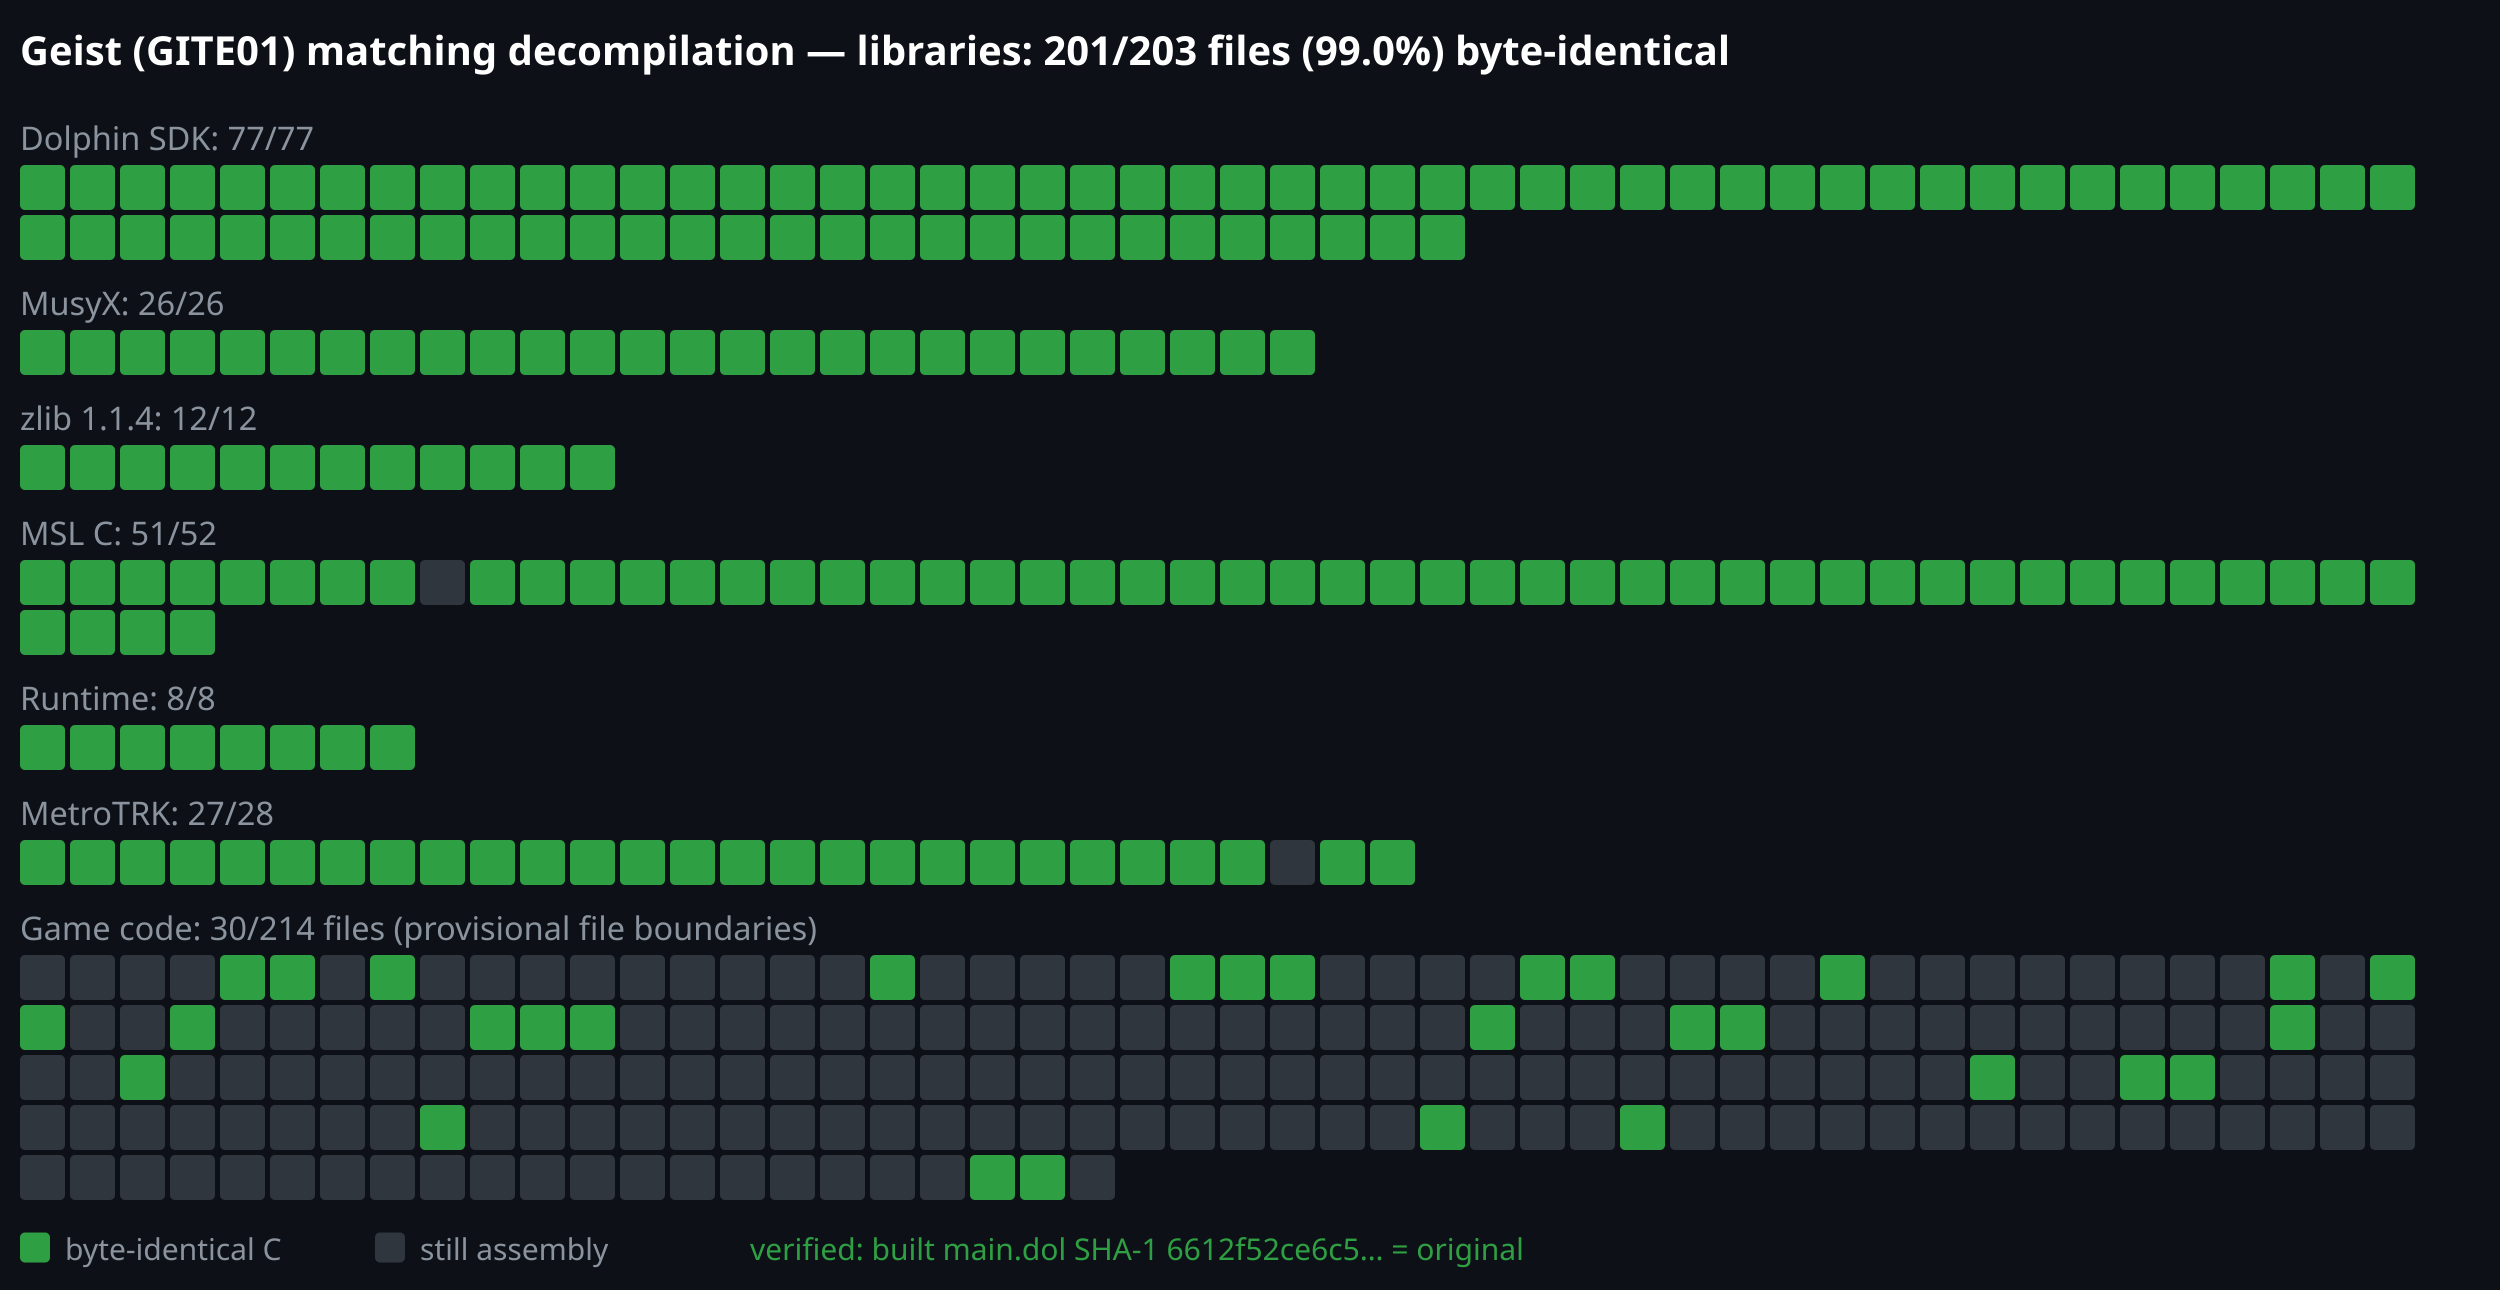
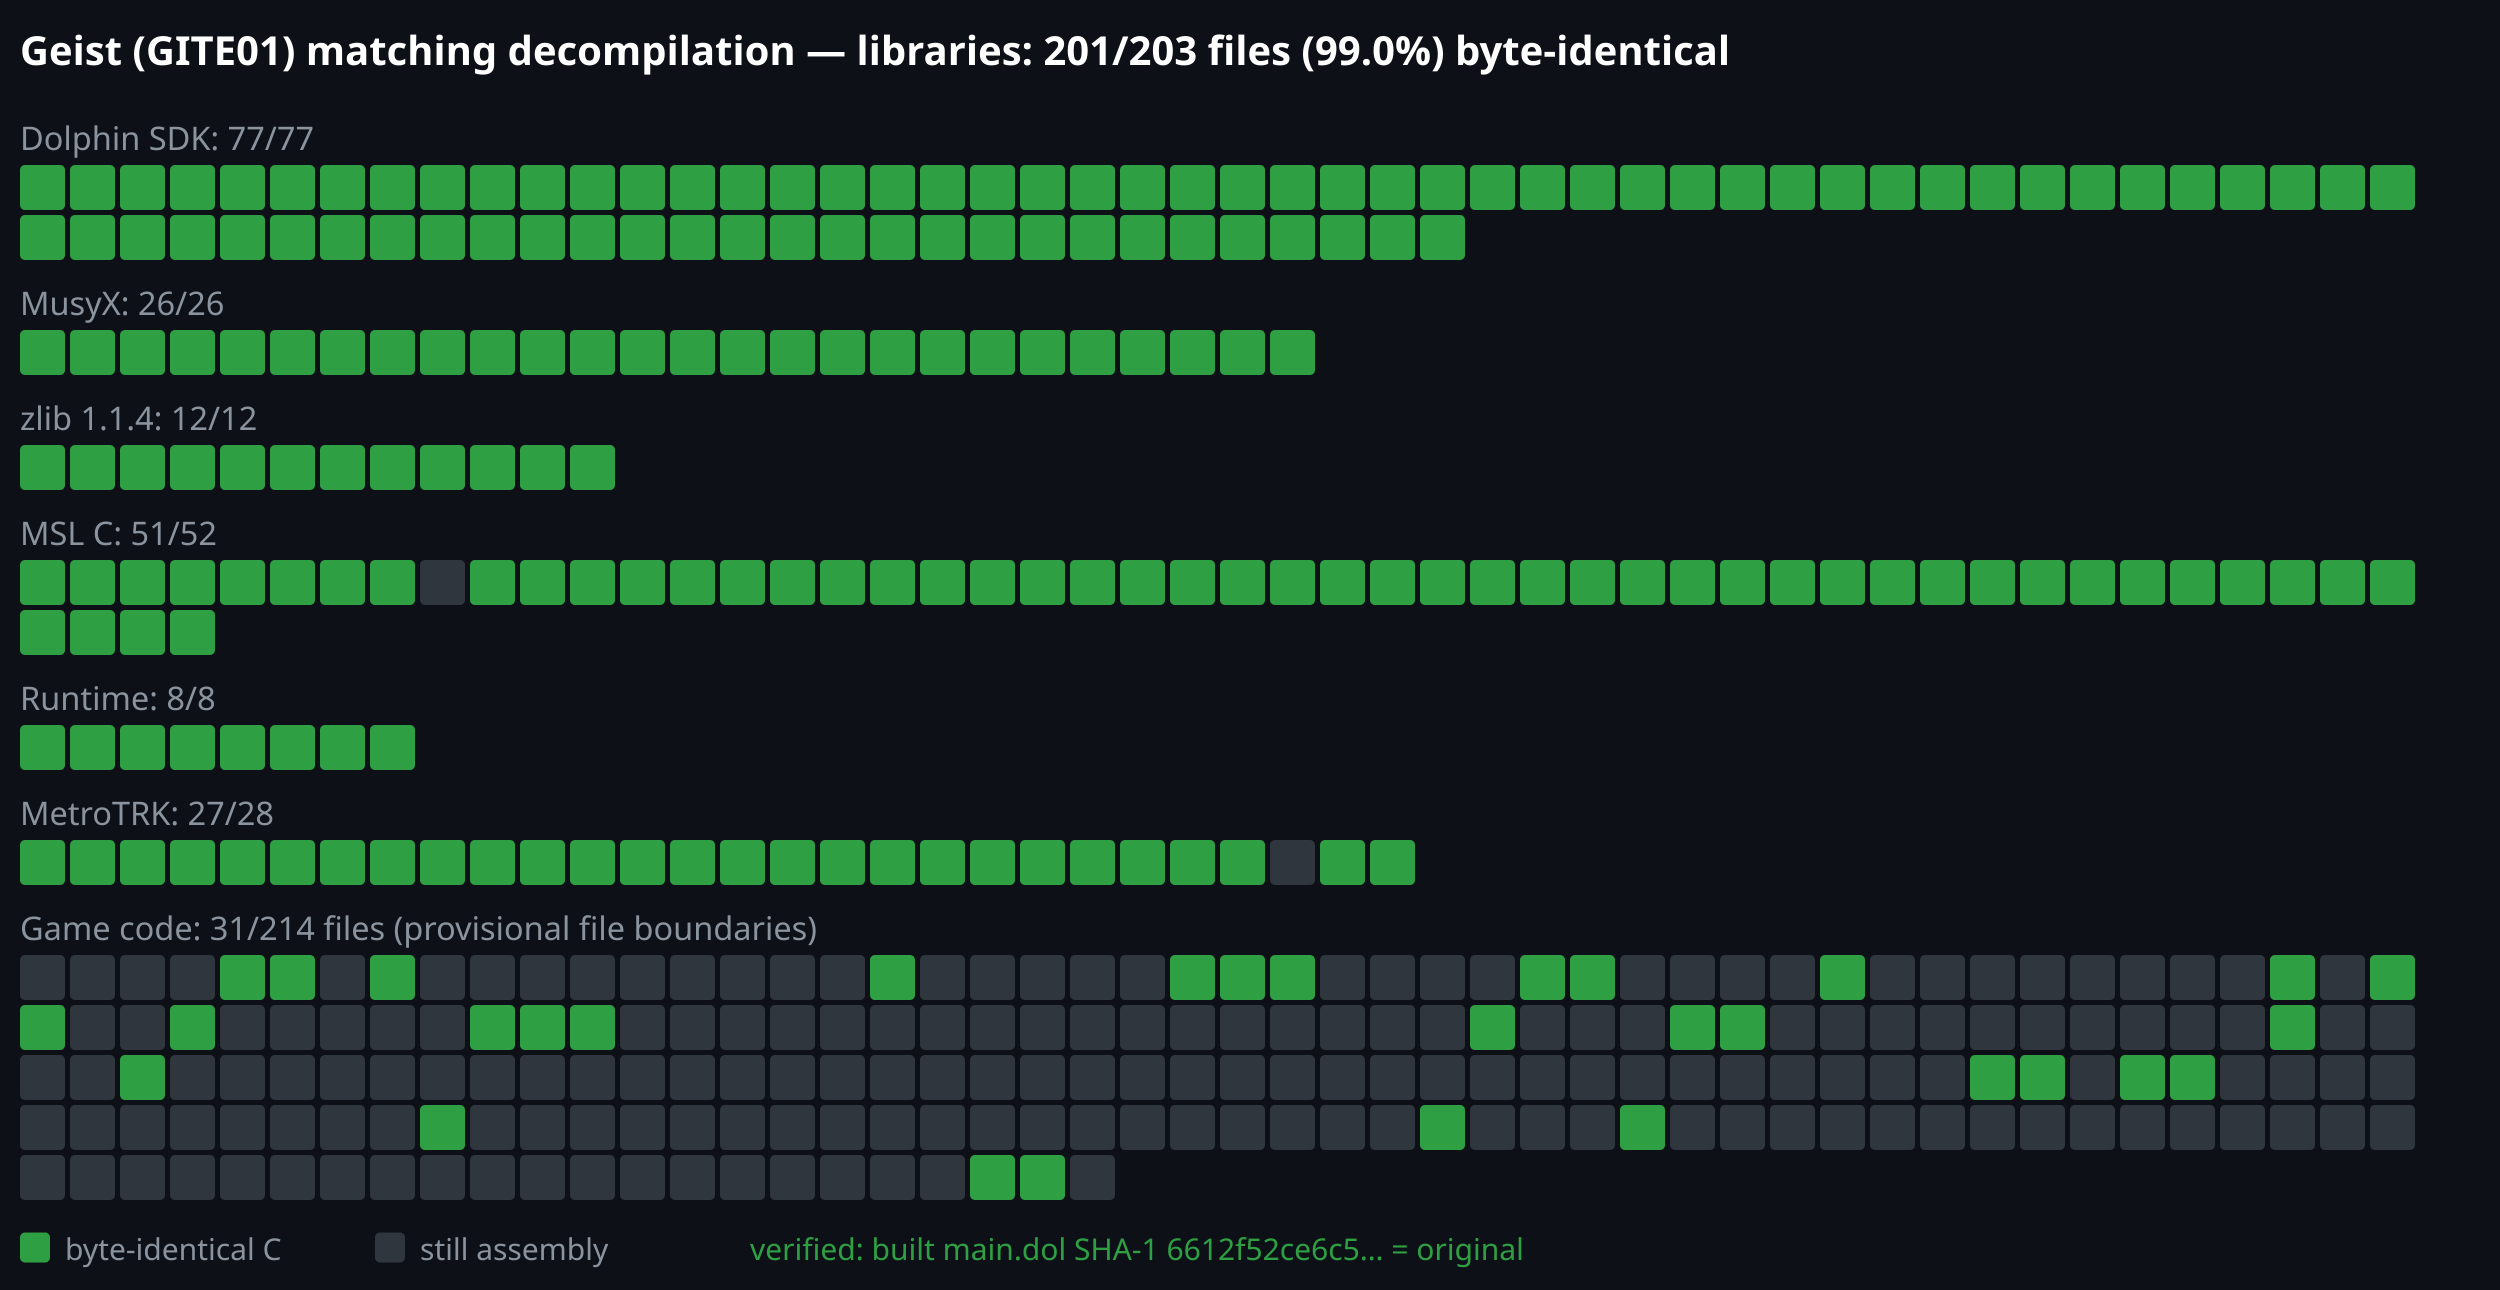
<svg xmlns="http://www.w3.org/2000/svg" viewBox="0 0 1000 516" width="1000" height="516">
  <rect width="1000" height="516" fill="#0d1117" />
  <text x="8" y="26" font-family="sans-serif" font-size="16" font-weight="bold" fill="#ffffff">Geist (GITE01) matching decompilation — libraries: 201/203 files (99.0%) byte-identical</text>
  <text x="8" y="60" font-family="sans-serif" font-size="13" font-weight="normal" fill="#8b949e">Dolphin SDK: 77/77</text>
  <rect x="8" y="66" width="18" height="18" rx="2" fill="#2ea043" />
  <rect x="28" y="66" width="18" height="18" rx="2" fill="#2ea043" />
  <rect x="48" y="66" width="18" height="18" rx="2" fill="#2ea043" />
  <rect x="68" y="66" width="18" height="18" rx="2" fill="#2ea043" />
  <rect x="88" y="66" width="18" height="18" rx="2" fill="#2ea043" />
  <rect x="108" y="66" width="18" height="18" rx="2" fill="#2ea043" />
  <rect x="128" y="66" width="18" height="18" rx="2" fill="#2ea043" />
  <rect x="148" y="66" width="18" height="18" rx="2" fill="#2ea043" />
  <rect x="168" y="66" width="18" height="18" rx="2" fill="#2ea043" />
  <rect x="188" y="66" width="18" height="18" rx="2" fill="#2ea043" />
  <rect x="208" y="66" width="18" height="18" rx="2" fill="#2ea043" />
  <rect x="228" y="66" width="18" height="18" rx="2" fill="#2ea043" />
  <rect x="248" y="66" width="18" height="18" rx="2" fill="#2ea043" />
  <rect x="268" y="66" width="18" height="18" rx="2" fill="#2ea043" />
  <rect x="288" y="66" width="18" height="18" rx="2" fill="#2ea043" />
  <rect x="308" y="66" width="18" height="18" rx="2" fill="#2ea043" />
  <rect x="328" y="66" width="18" height="18" rx="2" fill="#2ea043" />
  <rect x="348" y="66" width="18" height="18" rx="2" fill="#2ea043" />
  <rect x="368" y="66" width="18" height="18" rx="2" fill="#2ea043" />
  <rect x="388" y="66" width="18" height="18" rx="2" fill="#2ea043" />
  <rect x="408" y="66" width="18" height="18" rx="2" fill="#2ea043" />
  <rect x="428" y="66" width="18" height="18" rx="2" fill="#2ea043" />
  <rect x="448" y="66" width="18" height="18" rx="2" fill="#2ea043" />
  <rect x="468" y="66" width="18" height="18" rx="2" fill="#2ea043" />
  <rect x="488" y="66" width="18" height="18" rx="2" fill="#2ea043" />
  <rect x="508" y="66" width="18" height="18" rx="2" fill="#2ea043" />
  <rect x="528" y="66" width="18" height="18" rx="2" fill="#2ea043" />
  <rect x="548" y="66" width="18" height="18" rx="2" fill="#2ea043" />
  <rect x="568" y="66" width="18" height="18" rx="2" fill="#2ea043" />
  <rect x="588" y="66" width="18" height="18" rx="2" fill="#2ea043" />
  <rect x="608" y="66" width="18" height="18" rx="2" fill="#2ea043" />
  <rect x="628" y="66" width="18" height="18" rx="2" fill="#2ea043" />
  <rect x="648" y="66" width="18" height="18" rx="2" fill="#2ea043" />
  <rect x="668" y="66" width="18" height="18" rx="2" fill="#2ea043" />
  <rect x="688" y="66" width="18" height="18" rx="2" fill="#2ea043" />
  <rect x="708" y="66" width="18" height="18" rx="2" fill="#2ea043" />
  <rect x="728" y="66" width="18" height="18" rx="2" fill="#2ea043" />
  <rect x="748" y="66" width="18" height="18" rx="2" fill="#2ea043" />
  <rect x="768" y="66" width="18" height="18" rx="2" fill="#2ea043" />
  <rect x="788" y="66" width="18" height="18" rx="2" fill="#2ea043" />
  <rect x="808" y="66" width="18" height="18" rx="2" fill="#2ea043" />
  <rect x="828" y="66" width="18" height="18" rx="2" fill="#2ea043" />
  <rect x="848" y="66" width="18" height="18" rx="2" fill="#2ea043" />
  <rect x="868" y="66" width="18" height="18" rx="2" fill="#2ea043" />
  <rect x="888" y="66" width="18" height="18" rx="2" fill="#2ea043" />
  <rect x="908" y="66" width="18" height="18" rx="2" fill="#2ea043" />
  <rect x="928" y="66" width="18" height="18" rx="2" fill="#2ea043" />
  <rect x="948" y="66" width="18" height="18" rx="2" fill="#2ea043" />
  <rect x="8" y="86" width="18" height="18" rx="2" fill="#2ea043" />
  <rect x="28" y="86" width="18" height="18" rx="2" fill="#2ea043" />
  <rect x="48" y="86" width="18" height="18" rx="2" fill="#2ea043" />
  <rect x="68" y="86" width="18" height="18" rx="2" fill="#2ea043" />
  <rect x="88" y="86" width="18" height="18" rx="2" fill="#2ea043" />
  <rect x="108" y="86" width="18" height="18" rx="2" fill="#2ea043" />
  <rect x="128" y="86" width="18" height="18" rx="2" fill="#2ea043" />
  <rect x="148" y="86" width="18" height="18" rx="2" fill="#2ea043" />
  <rect x="168" y="86" width="18" height="18" rx="2" fill="#2ea043" />
  <rect x="188" y="86" width="18" height="18" rx="2" fill="#2ea043" />
  <rect x="208" y="86" width="18" height="18" rx="2" fill="#2ea043" />
  <rect x="228" y="86" width="18" height="18" rx="2" fill="#2ea043" />
  <rect x="248" y="86" width="18" height="18" rx="2" fill="#2ea043" />
  <rect x="268" y="86" width="18" height="18" rx="2" fill="#2ea043" />
  <rect x="288" y="86" width="18" height="18" rx="2" fill="#2ea043" />
  <rect x="308" y="86" width="18" height="18" rx="2" fill="#2ea043" />
  <rect x="328" y="86" width="18" height="18" rx="2" fill="#2ea043" />
  <rect x="348" y="86" width="18" height="18" rx="2" fill="#2ea043" />
  <rect x="368" y="86" width="18" height="18" rx="2" fill="#2ea043" />
  <rect x="388" y="86" width="18" height="18" rx="2" fill="#2ea043" />
  <rect x="408" y="86" width="18" height="18" rx="2" fill="#2ea043" />
  <rect x="428" y="86" width="18" height="18" rx="2" fill="#2ea043" />
  <rect x="448" y="86" width="18" height="18" rx="2" fill="#2ea043" />
  <rect x="468" y="86" width="18" height="18" rx="2" fill="#2ea043" />
  <rect x="488" y="86" width="18" height="18" rx="2" fill="#2ea043" />
  <rect x="508" y="86" width="18" height="18" rx="2" fill="#2ea043" />
  <rect x="528" y="86" width="18" height="18" rx="2" fill="#2ea043" />
  <rect x="548" y="86" width="18" height="18" rx="2" fill="#2ea043" />
  <rect x="568" y="86" width="18" height="18" rx="2" fill="#2ea043" />
  <text x="8" y="126" font-family="sans-serif" font-size="13" font-weight="normal" fill="#8b949e">MusyX: 26/26</text>
  <rect x="8" y="132" width="18" height="18" rx="2" fill="#2ea043" />
  <rect x="28" y="132" width="18" height="18" rx="2" fill="#2ea043" />
  <rect x="48" y="132" width="18" height="18" rx="2" fill="#2ea043" />
  <rect x="68" y="132" width="18" height="18" rx="2" fill="#2ea043" />
  <rect x="88" y="132" width="18" height="18" rx="2" fill="#2ea043" />
  <rect x="108" y="132" width="18" height="18" rx="2" fill="#2ea043" />
  <rect x="128" y="132" width="18" height="18" rx="2" fill="#2ea043" />
  <rect x="148" y="132" width="18" height="18" rx="2" fill="#2ea043" />
  <rect x="168" y="132" width="18" height="18" rx="2" fill="#2ea043" />
  <rect x="188" y="132" width="18" height="18" rx="2" fill="#2ea043" />
  <rect x="208" y="132" width="18" height="18" rx="2" fill="#2ea043" />
  <rect x="228" y="132" width="18" height="18" rx="2" fill="#2ea043" />
  <rect x="248" y="132" width="18" height="18" rx="2" fill="#2ea043" />
  <rect x="268" y="132" width="18" height="18" rx="2" fill="#2ea043" />
  <rect x="288" y="132" width="18" height="18" rx="2" fill="#2ea043" />
  <rect x="308" y="132" width="18" height="18" rx="2" fill="#2ea043" />
  <rect x="328" y="132" width="18" height="18" rx="2" fill="#2ea043" />
  <rect x="348" y="132" width="18" height="18" rx="2" fill="#2ea043" />
  <rect x="368" y="132" width="18" height="18" rx="2" fill="#2ea043" />
  <rect x="388" y="132" width="18" height="18" rx="2" fill="#2ea043" />
  <rect x="408" y="132" width="18" height="18" rx="2" fill="#2ea043" />
  <rect x="428" y="132" width="18" height="18" rx="2" fill="#2ea043" />
  <rect x="448" y="132" width="18" height="18" rx="2" fill="#2ea043" />
  <rect x="468" y="132" width="18" height="18" rx="2" fill="#2ea043" />
  <rect x="488" y="132" width="18" height="18" rx="2" fill="#2ea043" />
  <rect x="508" y="132" width="18" height="18" rx="2" fill="#2ea043" />
  <text x="8" y="172" font-family="sans-serif" font-size="13" font-weight="normal" fill="#8b949e">zlib 1.1.4: 12/12</text>
  <rect x="8" y="178" width="18" height="18" rx="2" fill="#2ea043" />
  <rect x="28" y="178" width="18" height="18" rx="2" fill="#2ea043" />
  <rect x="48" y="178" width="18" height="18" rx="2" fill="#2ea043" />
  <rect x="68" y="178" width="18" height="18" rx="2" fill="#2ea043" />
  <rect x="88" y="178" width="18" height="18" rx="2" fill="#2ea043" />
  <rect x="108" y="178" width="18" height="18" rx="2" fill="#2ea043" />
  <rect x="128" y="178" width="18" height="18" rx="2" fill="#2ea043" />
  <rect x="148" y="178" width="18" height="18" rx="2" fill="#2ea043" />
  <rect x="168" y="178" width="18" height="18" rx="2" fill="#2ea043" />
  <rect x="188" y="178" width="18" height="18" rx="2" fill="#2ea043" />
  <rect x="208" y="178" width="18" height="18" rx="2" fill="#2ea043" />
  <rect x="228" y="178" width="18" height="18" rx="2" fill="#2ea043" />
  <text x="8" y="218" font-family="sans-serif" font-size="13" font-weight="normal" fill="#8b949e">MSL C: 51/52</text>
  <rect x="8" y="224" width="18" height="18" rx="2" fill="#2ea043" />
  <rect x="28" y="224" width="18" height="18" rx="2" fill="#2ea043" />
  <rect x="48" y="224" width="18" height="18" rx="2" fill="#2ea043" />
  <rect x="68" y="224" width="18" height="18" rx="2" fill="#2ea043" />
  <rect x="88" y="224" width="18" height="18" rx="2" fill="#2ea043" />
  <rect x="108" y="224" width="18" height="18" rx="2" fill="#2ea043" />
  <rect x="128" y="224" width="18" height="18" rx="2" fill="#2ea043" />
  <rect x="148" y="224" width="18" height="18" rx="2" fill="#2ea043" />
  <rect x="168" y="224" width="18" height="18" rx="2" fill="#30363d" />
  <rect x="188" y="224" width="18" height="18" rx="2" fill="#2ea043" />
  <rect x="208" y="224" width="18" height="18" rx="2" fill="#2ea043" />
  <rect x="228" y="224" width="18" height="18" rx="2" fill="#2ea043" />
  <rect x="248" y="224" width="18" height="18" rx="2" fill="#2ea043" />
  <rect x="268" y="224" width="18" height="18" rx="2" fill="#2ea043" />
  <rect x="288" y="224" width="18" height="18" rx="2" fill="#2ea043" />
  <rect x="308" y="224" width="18" height="18" rx="2" fill="#2ea043" />
  <rect x="328" y="224" width="18" height="18" rx="2" fill="#2ea043" />
  <rect x="348" y="224" width="18" height="18" rx="2" fill="#2ea043" />
  <rect x="368" y="224" width="18" height="18" rx="2" fill="#2ea043" />
  <rect x="388" y="224" width="18" height="18" rx="2" fill="#2ea043" />
  <rect x="408" y="224" width="18" height="18" rx="2" fill="#2ea043" />
  <rect x="428" y="224" width="18" height="18" rx="2" fill="#2ea043" />
  <rect x="448" y="224" width="18" height="18" rx="2" fill="#2ea043" />
  <rect x="468" y="224" width="18" height="18" rx="2" fill="#2ea043" />
  <rect x="488" y="224" width="18" height="18" rx="2" fill="#2ea043" />
  <rect x="508" y="224" width="18" height="18" rx="2" fill="#2ea043" />
  <rect x="528" y="224" width="18" height="18" rx="2" fill="#2ea043" />
  <rect x="548" y="224" width="18" height="18" rx="2" fill="#2ea043" />
  <rect x="568" y="224" width="18" height="18" rx="2" fill="#2ea043" />
  <rect x="588" y="224" width="18" height="18" rx="2" fill="#2ea043" />
  <rect x="608" y="224" width="18" height="18" rx="2" fill="#2ea043" />
  <rect x="628" y="224" width="18" height="18" rx="2" fill="#2ea043" />
  <rect x="648" y="224" width="18" height="18" rx="2" fill="#2ea043" />
  <rect x="668" y="224" width="18" height="18" rx="2" fill="#2ea043" />
  <rect x="688" y="224" width="18" height="18" rx="2" fill="#2ea043" />
  <rect x="708" y="224" width="18" height="18" rx="2" fill="#2ea043" />
  <rect x="728" y="224" width="18" height="18" rx="2" fill="#2ea043" />
  <rect x="748" y="224" width="18" height="18" rx="2" fill="#2ea043" />
  <rect x="768" y="224" width="18" height="18" rx="2" fill="#2ea043" />
  <rect x="788" y="224" width="18" height="18" rx="2" fill="#2ea043" />
  <rect x="808" y="224" width="18" height="18" rx="2" fill="#2ea043" />
  <rect x="828" y="224" width="18" height="18" rx="2" fill="#2ea043" />
  <rect x="848" y="224" width="18" height="18" rx="2" fill="#2ea043" />
  <rect x="868" y="224" width="18" height="18" rx="2" fill="#2ea043" />
  <rect x="888" y="224" width="18" height="18" rx="2" fill="#2ea043" />
  <rect x="908" y="224" width="18" height="18" rx="2" fill="#2ea043" />
  <rect x="928" y="224" width="18" height="18" rx="2" fill="#2ea043" />
  <rect x="948" y="224" width="18" height="18" rx="2" fill="#2ea043" />
  <rect x="8" y="244" width="18" height="18" rx="2" fill="#2ea043" />
  <rect x="28" y="244" width="18" height="18" rx="2" fill="#2ea043" />
  <rect x="48" y="244" width="18" height="18" rx="2" fill="#2ea043" />
  <rect x="68" y="244" width="18" height="18" rx="2" fill="#2ea043" />
  <text x="8" y="284" font-family="sans-serif" font-size="13" font-weight="normal" fill="#8b949e">Runtime: 8/8</text>
  <rect x="8" y="290" width="18" height="18" rx="2" fill="#2ea043" />
  <rect x="28" y="290" width="18" height="18" rx="2" fill="#2ea043" />
  <rect x="48" y="290" width="18" height="18" rx="2" fill="#2ea043" />
  <rect x="68" y="290" width="18" height="18" rx="2" fill="#2ea043" />
  <rect x="88" y="290" width="18" height="18" rx="2" fill="#2ea043" />
  <rect x="108" y="290" width="18" height="18" rx="2" fill="#2ea043" />
  <rect x="128" y="290" width="18" height="18" rx="2" fill="#2ea043" />
  <rect x="148" y="290" width="18" height="18" rx="2" fill="#2ea043" />
  <text x="8" y="330" font-family="sans-serif" font-size="13" font-weight="normal" fill="#8b949e">MetroTRK: 27/28</text>
  <rect x="8" y="336" width="18" height="18" rx="2" fill="#2ea043" />
  <rect x="28" y="336" width="18" height="18" rx="2" fill="#2ea043" />
  <rect x="48" y="336" width="18" height="18" rx="2" fill="#2ea043" />
  <rect x="68" y="336" width="18" height="18" rx="2" fill="#2ea043" />
  <rect x="88" y="336" width="18" height="18" rx="2" fill="#2ea043" />
  <rect x="108" y="336" width="18" height="18" rx="2" fill="#2ea043" />
  <rect x="128" y="336" width="18" height="18" rx="2" fill="#2ea043" />
  <rect x="148" y="336" width="18" height="18" rx="2" fill="#2ea043" />
  <rect x="168" y="336" width="18" height="18" rx="2" fill="#2ea043" />
  <rect x="188" y="336" width="18" height="18" rx="2" fill="#2ea043" />
  <rect x="208" y="336" width="18" height="18" rx="2" fill="#2ea043" />
  <rect x="228" y="336" width="18" height="18" rx="2" fill="#2ea043" />
  <rect x="248" y="336" width="18" height="18" rx="2" fill="#2ea043" />
  <rect x="268" y="336" width="18" height="18" rx="2" fill="#2ea043" />
  <rect x="288" y="336" width="18" height="18" rx="2" fill="#2ea043" />
  <rect x="308" y="336" width="18" height="18" rx="2" fill="#2ea043" />
  <rect x="328" y="336" width="18" height="18" rx="2" fill="#2ea043" />
  <rect x="348" y="336" width="18" height="18" rx="2" fill="#2ea043" />
  <rect x="368" y="336" width="18" height="18" rx="2" fill="#2ea043" />
  <rect x="388" y="336" width="18" height="18" rx="2" fill="#2ea043" />
  <rect x="408" y="336" width="18" height="18" rx="2" fill="#2ea043" />
  <rect x="428" y="336" width="18" height="18" rx="2" fill="#2ea043" />
  <rect x="448" y="336" width="18" height="18" rx="2" fill="#2ea043" />
  <rect x="468" y="336" width="18" height="18" rx="2" fill="#2ea043" />
  <rect x="488" y="336" width="18" height="18" rx="2" fill="#2ea043" />
  <rect x="508" y="336" width="18" height="18" rx="2" fill="#30363d" />
  <rect x="528" y="336" width="18" height="18" rx="2" fill="#2ea043" />
  <rect x="548" y="336" width="18" height="18" rx="2" fill="#2ea043" />
-   <text x="8" y="376" font-family="sans-serif" font-size="13" font-weight="normal" fill="#8b949e">Game code: 30/214 files (provisional file boundaries)</text>
+   <text x="8" y="376" font-family="sans-serif" font-size="13" font-weight="normal" fill="#8b949e">Game code: 31/214 files (provisional file boundaries)</text>
  <rect x="8" y="382" width="18" height="18" rx="2" fill="#30363d" />
  <rect x="28" y="382" width="18" height="18" rx="2" fill="#30363d" />
  <rect x="48" y="382" width="18" height="18" rx="2" fill="#30363d" />
  <rect x="68" y="382" width="18" height="18" rx="2" fill="#30363d" />
  <rect x="88" y="382" width="18" height="18" rx="2" fill="#2ea043" />
  <rect x="108" y="382" width="18" height="18" rx="2" fill="#2ea043" />
  <rect x="128" y="382" width="18" height="18" rx="2" fill="#30363d" />
  <rect x="148" y="382" width="18" height="18" rx="2" fill="#2ea043" />
  <rect x="168" y="382" width="18" height="18" rx="2" fill="#30363d" />
  <rect x="188" y="382" width="18" height="18" rx="2" fill="#30363d" />
  <rect x="208" y="382" width="18" height="18" rx="2" fill="#30363d" />
  <rect x="228" y="382" width="18" height="18" rx="2" fill="#30363d" />
  <rect x="248" y="382" width="18" height="18" rx="2" fill="#30363d" />
  <rect x="268" y="382" width="18" height="18" rx="2" fill="#30363d" />
  <rect x="288" y="382" width="18" height="18" rx="2" fill="#30363d" />
  <rect x="308" y="382" width="18" height="18" rx="2" fill="#30363d" />
  <rect x="328" y="382" width="18" height="18" rx="2" fill="#30363d" />
  <rect x="348" y="382" width="18" height="18" rx="2" fill="#2ea043" />
  <rect x="368" y="382" width="18" height="18" rx="2" fill="#30363d" />
  <rect x="388" y="382" width="18" height="18" rx="2" fill="#30363d" />
  <rect x="408" y="382" width="18" height="18" rx="2" fill="#30363d" />
  <rect x="428" y="382" width="18" height="18" rx="2" fill="#30363d" />
  <rect x="448" y="382" width="18" height="18" rx="2" fill="#30363d" />
  <rect x="468" y="382" width="18" height="18" rx="2" fill="#2ea043" />
  <rect x="488" y="382" width="18" height="18" rx="2" fill="#2ea043" />
  <rect x="508" y="382" width="18" height="18" rx="2" fill="#2ea043" />
  <rect x="528" y="382" width="18" height="18" rx="2" fill="#30363d" />
  <rect x="548" y="382" width="18" height="18" rx="2" fill="#30363d" />
  <rect x="568" y="382" width="18" height="18" rx="2" fill="#30363d" />
  <rect x="588" y="382" width="18" height="18" rx="2" fill="#30363d" />
  <rect x="608" y="382" width="18" height="18" rx="2" fill="#2ea043" />
  <rect x="628" y="382" width="18" height="18" rx="2" fill="#2ea043" />
  <rect x="648" y="382" width="18" height="18" rx="2" fill="#30363d" />
  <rect x="668" y="382" width="18" height="18" rx="2" fill="#30363d" />
  <rect x="688" y="382" width="18" height="18" rx="2" fill="#30363d" />
  <rect x="708" y="382" width="18" height="18" rx="2" fill="#30363d" />
  <rect x="728" y="382" width="18" height="18" rx="2" fill="#2ea043" />
  <rect x="748" y="382" width="18" height="18" rx="2" fill="#30363d" />
  <rect x="768" y="382" width="18" height="18" rx="2" fill="#30363d" />
  <rect x="788" y="382" width="18" height="18" rx="2" fill="#30363d" />
  <rect x="808" y="382" width="18" height="18" rx="2" fill="#30363d" />
  <rect x="828" y="382" width="18" height="18" rx="2" fill="#30363d" />
  <rect x="848" y="382" width="18" height="18" rx="2" fill="#30363d" />
  <rect x="868" y="382" width="18" height="18" rx="2" fill="#30363d" />
  <rect x="888" y="382" width="18" height="18" rx="2" fill="#30363d" />
  <rect x="908" y="382" width="18" height="18" rx="2" fill="#2ea043" />
  <rect x="928" y="382" width="18" height="18" rx="2" fill="#30363d" />
  <rect x="948" y="382" width="18" height="18" rx="2" fill="#2ea043" />
  <rect x="8" y="402" width="18" height="18" rx="2" fill="#2ea043" />
  <rect x="28" y="402" width="18" height="18" rx="2" fill="#30363d" />
  <rect x="48" y="402" width="18" height="18" rx="2" fill="#30363d" />
  <rect x="68" y="402" width="18" height="18" rx="2" fill="#2ea043" />
  <rect x="88" y="402" width="18" height="18" rx="2" fill="#30363d" />
  <rect x="108" y="402" width="18" height="18" rx="2" fill="#30363d" />
  <rect x="128" y="402" width="18" height="18" rx="2" fill="#30363d" />
  <rect x="148" y="402" width="18" height="18" rx="2" fill="#30363d" />
  <rect x="168" y="402" width="18" height="18" rx="2" fill="#30363d" />
  <rect x="188" y="402" width="18" height="18" rx="2" fill="#2ea043" />
  <rect x="208" y="402" width="18" height="18" rx="2" fill="#2ea043" />
  <rect x="228" y="402" width="18" height="18" rx="2" fill="#2ea043" />
  <rect x="248" y="402" width="18" height="18" rx="2" fill="#30363d" />
  <rect x="268" y="402" width="18" height="18" rx="2" fill="#30363d" />
  <rect x="288" y="402" width="18" height="18" rx="2" fill="#30363d" />
  <rect x="308" y="402" width="18" height="18" rx="2" fill="#30363d" />
  <rect x="328" y="402" width="18" height="18" rx="2" fill="#30363d" />
  <rect x="348" y="402" width="18" height="18" rx="2" fill="#30363d" />
  <rect x="368" y="402" width="18" height="18" rx="2" fill="#30363d" />
  <rect x="388" y="402" width="18" height="18" rx="2" fill="#30363d" />
  <rect x="408" y="402" width="18" height="18" rx="2" fill="#30363d" />
  <rect x="428" y="402" width="18" height="18" rx="2" fill="#30363d" />
  <rect x="448" y="402" width="18" height="18" rx="2" fill="#30363d" />
  <rect x="468" y="402" width="18" height="18" rx="2" fill="#30363d" />
  <rect x="488" y="402" width="18" height="18" rx="2" fill="#30363d" />
  <rect x="508" y="402" width="18" height="18" rx="2" fill="#30363d" />
  <rect x="528" y="402" width="18" height="18" rx="2" fill="#30363d" />
  <rect x="548" y="402" width="18" height="18" rx="2" fill="#30363d" />
  <rect x="568" y="402" width="18" height="18" rx="2" fill="#30363d" />
  <rect x="588" y="402" width="18" height="18" rx="2" fill="#2ea043" />
  <rect x="608" y="402" width="18" height="18" rx="2" fill="#30363d" />
  <rect x="628" y="402" width="18" height="18" rx="2" fill="#30363d" />
  <rect x="648" y="402" width="18" height="18" rx="2" fill="#30363d" />
  <rect x="668" y="402" width="18" height="18" rx="2" fill="#2ea043" />
  <rect x="688" y="402" width="18" height="18" rx="2" fill="#2ea043" />
  <rect x="708" y="402" width="18" height="18" rx="2" fill="#30363d" />
  <rect x="728" y="402" width="18" height="18" rx="2" fill="#30363d" />
  <rect x="748" y="402" width="18" height="18" rx="2" fill="#30363d" />
  <rect x="768" y="402" width="18" height="18" rx="2" fill="#30363d" />
  <rect x="788" y="402" width="18" height="18" rx="2" fill="#30363d" />
  <rect x="808" y="402" width="18" height="18" rx="2" fill="#30363d" />
  <rect x="828" y="402" width="18" height="18" rx="2" fill="#30363d" />
  <rect x="848" y="402" width="18" height="18" rx="2" fill="#30363d" />
  <rect x="868" y="402" width="18" height="18" rx="2" fill="#30363d" />
  <rect x="888" y="402" width="18" height="18" rx="2" fill="#30363d" />
  <rect x="908" y="402" width="18" height="18" rx="2" fill="#2ea043" />
  <rect x="928" y="402" width="18" height="18" rx="2" fill="#30363d" />
  <rect x="948" y="402" width="18" height="18" rx="2" fill="#30363d" />
  <rect x="8" y="422" width="18" height="18" rx="2" fill="#30363d" />
  <rect x="28" y="422" width="18" height="18" rx="2" fill="#30363d" />
  <rect x="48" y="422" width="18" height="18" rx="2" fill="#2ea043" />
  <rect x="68" y="422" width="18" height="18" rx="2" fill="#30363d" />
  <rect x="88" y="422" width="18" height="18" rx="2" fill="#30363d" />
  <rect x="108" y="422" width="18" height="18" rx="2" fill="#30363d" />
  <rect x="128" y="422" width="18" height="18" rx="2" fill="#30363d" />
  <rect x="148" y="422" width="18" height="18" rx="2" fill="#30363d" />
  <rect x="168" y="422" width="18" height="18" rx="2" fill="#30363d" />
  <rect x="188" y="422" width="18" height="18" rx="2" fill="#30363d" />
  <rect x="208" y="422" width="18" height="18" rx="2" fill="#30363d" />
  <rect x="228" y="422" width="18" height="18" rx="2" fill="#30363d" />
  <rect x="248" y="422" width="18" height="18" rx="2" fill="#30363d" />
  <rect x="268" y="422" width="18" height="18" rx="2" fill="#30363d" />
  <rect x="288" y="422" width="18" height="18" rx="2" fill="#30363d" />
  <rect x="308" y="422" width="18" height="18" rx="2" fill="#30363d" />
  <rect x="328" y="422" width="18" height="18" rx="2" fill="#30363d" />
  <rect x="348" y="422" width="18" height="18" rx="2" fill="#30363d" />
  <rect x="368" y="422" width="18" height="18" rx="2" fill="#30363d" />
  <rect x="388" y="422" width="18" height="18" rx="2" fill="#30363d" />
  <rect x="408" y="422" width="18" height="18" rx="2" fill="#30363d" />
  <rect x="428" y="422" width="18" height="18" rx="2" fill="#30363d" />
  <rect x="448" y="422" width="18" height="18" rx="2" fill="#30363d" />
  <rect x="468" y="422" width="18" height="18" rx="2" fill="#30363d" />
  <rect x="488" y="422" width="18" height="18" rx="2" fill="#30363d" />
  <rect x="508" y="422" width="18" height="18" rx="2" fill="#30363d" />
  <rect x="528" y="422" width="18" height="18" rx="2" fill="#30363d" />
  <rect x="548" y="422" width="18" height="18" rx="2" fill="#30363d" />
  <rect x="568" y="422" width="18" height="18" rx="2" fill="#30363d" />
  <rect x="588" y="422" width="18" height="18" rx="2" fill="#30363d" />
  <rect x="608" y="422" width="18" height="18" rx="2" fill="#30363d" />
  <rect x="628" y="422" width="18" height="18" rx="2" fill="#30363d" />
  <rect x="648" y="422" width="18" height="18" rx="2" fill="#30363d" />
  <rect x="668" y="422" width="18" height="18" rx="2" fill="#30363d" />
  <rect x="688" y="422" width="18" height="18" rx="2" fill="#30363d" />
  <rect x="708" y="422" width="18" height="18" rx="2" fill="#30363d" />
  <rect x="728" y="422" width="18" height="18" rx="2" fill="#30363d" />
  <rect x="748" y="422" width="18" height="18" rx="2" fill="#30363d" />
  <rect x="768" y="422" width="18" height="18" rx="2" fill="#30363d" />
  <rect x="788" y="422" width="18" height="18" rx="2" fill="#2ea043" />
-   <rect x="808" y="422" width="18" height="18" rx="2" fill="#30363d" />
+   <rect x="808" y="422" width="18" height="18" rx="2" fill="#2ea043" />
  <rect x="828" y="422" width="18" height="18" rx="2" fill="#30363d" />
  <rect x="848" y="422" width="18" height="18" rx="2" fill="#2ea043" />
  <rect x="868" y="422" width="18" height="18" rx="2" fill="#2ea043" />
  <rect x="888" y="422" width="18" height="18" rx="2" fill="#30363d" />
  <rect x="908" y="422" width="18" height="18" rx="2" fill="#30363d" />
  <rect x="928" y="422" width="18" height="18" rx="2" fill="#30363d" />
  <rect x="948" y="422" width="18" height="18" rx="2" fill="#30363d" />
  <rect x="8" y="442" width="18" height="18" rx="2" fill="#30363d" />
  <rect x="28" y="442" width="18" height="18" rx="2" fill="#30363d" />
  <rect x="48" y="442" width="18" height="18" rx="2" fill="#30363d" />
  <rect x="68" y="442" width="18" height="18" rx="2" fill="#30363d" />
  <rect x="88" y="442" width="18" height="18" rx="2" fill="#30363d" />
  <rect x="108" y="442" width="18" height="18" rx="2" fill="#30363d" />
  <rect x="128" y="442" width="18" height="18" rx="2" fill="#30363d" />
  <rect x="148" y="442" width="18" height="18" rx="2" fill="#30363d" />
  <rect x="168" y="442" width="18" height="18" rx="2" fill="#2ea043" />
  <rect x="188" y="442" width="18" height="18" rx="2" fill="#30363d" />
  <rect x="208" y="442" width="18" height="18" rx="2" fill="#30363d" />
  <rect x="228" y="442" width="18" height="18" rx="2" fill="#30363d" />
  <rect x="248" y="442" width="18" height="18" rx="2" fill="#30363d" />
  <rect x="268" y="442" width="18" height="18" rx="2" fill="#30363d" />
  <rect x="288" y="442" width="18" height="18" rx="2" fill="#30363d" />
  <rect x="308" y="442" width="18" height="18" rx="2" fill="#30363d" />
  <rect x="328" y="442" width="18" height="18" rx="2" fill="#30363d" />
  <rect x="348" y="442" width="18" height="18" rx="2" fill="#30363d" />
  <rect x="368" y="442" width="18" height="18" rx="2" fill="#30363d" />
  <rect x="388" y="442" width="18" height="18" rx="2" fill="#30363d" />
  <rect x="408" y="442" width="18" height="18" rx="2" fill="#30363d" />
  <rect x="428" y="442" width="18" height="18" rx="2" fill="#30363d" />
  <rect x="448" y="442" width="18" height="18" rx="2" fill="#30363d" />
  <rect x="468" y="442" width="18" height="18" rx="2" fill="#30363d" />
  <rect x="488" y="442" width="18" height="18" rx="2" fill="#30363d" />
  <rect x="508" y="442" width="18" height="18" rx="2" fill="#30363d" />
  <rect x="528" y="442" width="18" height="18" rx="2" fill="#30363d" />
  <rect x="548" y="442" width="18" height="18" rx="2" fill="#30363d" />
  <rect x="568" y="442" width="18" height="18" rx="2" fill="#2ea043" />
  <rect x="588" y="442" width="18" height="18" rx="2" fill="#30363d" />
  <rect x="608" y="442" width="18" height="18" rx="2" fill="#30363d" />
  <rect x="628" y="442" width="18" height="18" rx="2" fill="#30363d" />
  <rect x="648" y="442" width="18" height="18" rx="2" fill="#2ea043" />
  <rect x="668" y="442" width="18" height="18" rx="2" fill="#30363d" />
  <rect x="688" y="442" width="18" height="18" rx="2" fill="#30363d" />
  <rect x="708" y="442" width="18" height="18" rx="2" fill="#30363d" />
  <rect x="728" y="442" width="18" height="18" rx="2" fill="#30363d" />
  <rect x="748" y="442" width="18" height="18" rx="2" fill="#30363d" />
  <rect x="768" y="442" width="18" height="18" rx="2" fill="#30363d" />
  <rect x="788" y="442" width="18" height="18" rx="2" fill="#30363d" />
  <rect x="808" y="442" width="18" height="18" rx="2" fill="#30363d" />
  <rect x="828" y="442" width="18" height="18" rx="2" fill="#30363d" />
  <rect x="848" y="442" width="18" height="18" rx="2" fill="#30363d" />
  <rect x="868" y="442" width="18" height="18" rx="2" fill="#30363d" />
  <rect x="888" y="442" width="18" height="18" rx="2" fill="#30363d" />
  <rect x="908" y="442" width="18" height="18" rx="2" fill="#30363d" />
  <rect x="928" y="442" width="18" height="18" rx="2" fill="#30363d" />
  <rect x="948" y="442" width="18" height="18" rx="2" fill="#30363d" />
  <rect x="8" y="462" width="18" height="18" rx="2" fill="#30363d" />
  <rect x="28" y="462" width="18" height="18" rx="2" fill="#30363d" />
  <rect x="48" y="462" width="18" height="18" rx="2" fill="#30363d" />
  <rect x="68" y="462" width="18" height="18" rx="2" fill="#30363d" />
  <rect x="88" y="462" width="18" height="18" rx="2" fill="#30363d" />
  <rect x="108" y="462" width="18" height="18" rx="2" fill="#30363d" />
  <rect x="128" y="462" width="18" height="18" rx="2" fill="#30363d" />
  <rect x="148" y="462" width="18" height="18" rx="2" fill="#30363d" />
  <rect x="168" y="462" width="18" height="18" rx="2" fill="#30363d" />
  <rect x="188" y="462" width="18" height="18" rx="2" fill="#30363d" />
  <rect x="208" y="462" width="18" height="18" rx="2" fill="#30363d" />
  <rect x="228" y="462" width="18" height="18" rx="2" fill="#30363d" />
  <rect x="248" y="462" width="18" height="18" rx="2" fill="#30363d" />
  <rect x="268" y="462" width="18" height="18" rx="2" fill="#30363d" />
  <rect x="288" y="462" width="18" height="18" rx="2" fill="#30363d" />
  <rect x="308" y="462" width="18" height="18" rx="2" fill="#30363d" />
  <rect x="328" y="462" width="18" height="18" rx="2" fill="#30363d" />
  <rect x="348" y="462" width="18" height="18" rx="2" fill="#30363d" />
  <rect x="368" y="462" width="18" height="18" rx="2" fill="#30363d" />
  <rect x="388" y="462" width="18" height="18" rx="2" fill="#2ea043" />
  <rect x="408" y="462" width="18" height="18" rx="2" fill="#2ea043" />
  <rect x="428" y="462" width="18" height="18" rx="2" fill="#30363d" />
  <rect x="8" y="493" width="12" height="12" rx="2" fill="#2ea043" />
  <text x="26" y="504" font-family="sans-serif" font-size="12" font-weight="normal" fill="#8b949e">byte-identical C</text>
  <rect x="150" y="493" width="12" height="12" rx="2" fill="#30363d" />
  <text x="168" y="504" font-family="sans-serif" font-size="12" font-weight="normal" fill="#8b949e">still assembly</text>
  <text x="300" y="504" font-family="sans-serif" font-size="12" font-weight="normal" fill="#2ea043">verified: built main.dol SHA-1 6612f52ce6c5… = original</text>
</svg>
